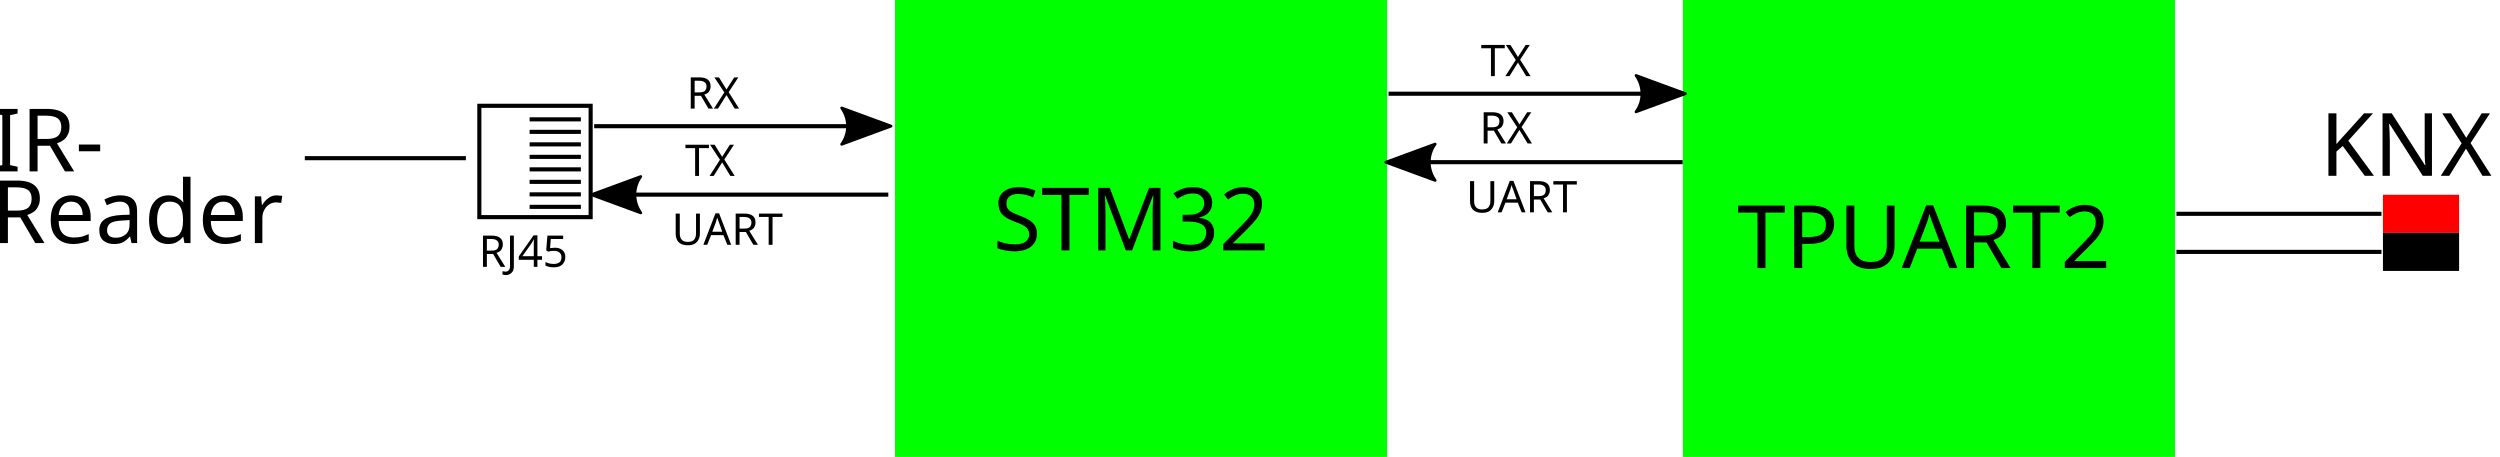
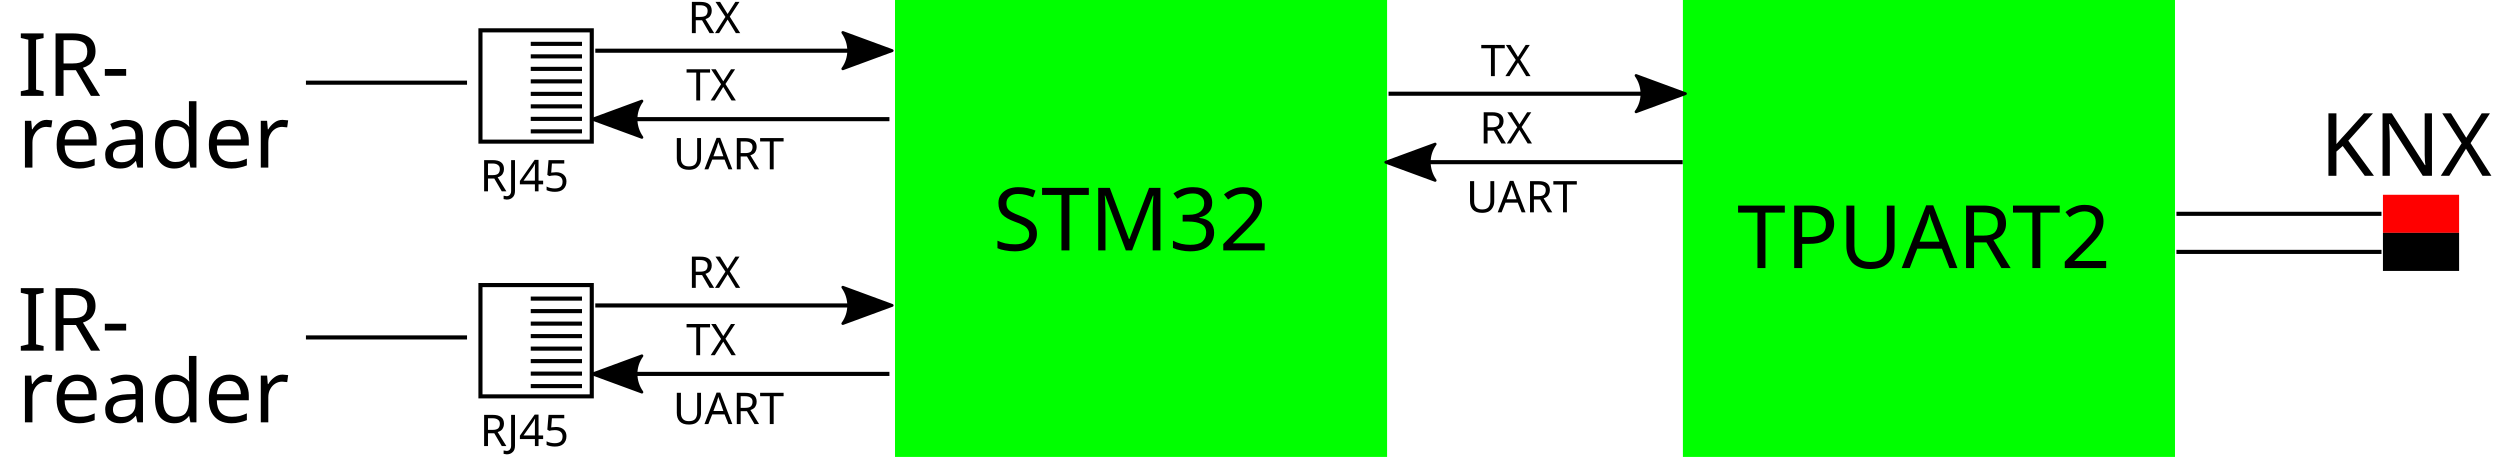
- <svg xmlns="http://www.w3.org/2000/svg" width="161.308mm" height="29.482mm" viewBox="0 0 161.308 29.482" version="1.1" id="svg8">
+ <svg xmlns="http://www.w3.org/2000/svg" xmlns:xlink="http://www.w3.org/1999/xlink" width="161.308mm" height="29.482mm" viewBox="0 0 161.308 29.482" version="1.1" id="svg8">
  <defs id="defs2">
    <marker orient="auto" refY="0" refX="0" id="Arrow2Lend" style="overflow:visible">
      <path id="path919" style="fill:#000000;fill-opacity:1;fill-rule:evenodd;stroke:#000000;stroke-width:0.625;stroke-linejoin:round;stroke-opacity:1" d="M 8.719,4.034 -2.207,0.016 8.719,-4.002 c -1.745,2.372 -1.735,5.617 -6e-7,8.035 z" transform="matrix(-1.1,0,0,-1.1,-1.1,0)" />
    </marker>
    <marker orient="auto" refY="0" refX="0" id="Arrow2Mend" style="overflow:visible">
      <path id="path925" style="fill:#000000;fill-opacity:1;fill-rule:evenodd;stroke:#000000;stroke-width:0.625;stroke-linejoin:round;stroke-opacity:1" d="M 8.719,4.034 -2.207,0.016 8.719,-4.002 c -1.745,2.372 -1.735,5.617 -6e-7,8.035 z" transform="scale(-0.6)" />
    </marker>
    <marker orient="auto" refY="0" refX="0" id="Arrow1Mend" style="overflow:visible">
      <path id="path907" d="M 0,0 5,-5 -12.5,0 5,5 Z" style="fill:#000000;fill-opacity:1;fill-rule:evenodd;stroke:#000000;stroke-width:1pt;stroke-opacity:1" transform="matrix(-0.4,0,0,-0.4,-4,0)" />
    </marker>
    <marker orient="auto" refY="0" refX="0" id="Arrow2Lend-5" style="overflow:visible">
      <path id="path919-6" style="fill:#000000;fill-opacity:1;fill-rule:evenodd;stroke:#000000;stroke-width:0.625;stroke-linejoin:round;stroke-opacity:1" d="M 8.719,4.034 -2.207,0.016 8.719,-4.002 c -1.745,2.372 -1.735,5.617 -6e-7,8.035 z" transform="matrix(-1.1,0,0,-1.1,-1.1,0)" />
    </marker>
    <marker orient="auto" refY="0" refX="0" id="Arrow2Lend-7" style="overflow:visible">
      <path id="path919-0" style="fill:#000000;fill-opacity:1;fill-rule:evenodd;stroke:#000000;stroke-width:0.625;stroke-linejoin:round;stroke-opacity:1" d="M 8.719,4.034 -2.207,0.016 8.719,-4.002 c -1.745,2.372 -1.735,5.617 -6e-7,8.035 z" transform="matrix(-1.1,0,0,-1.1,-1.1,0)" />
    </marker>
    <marker orient="auto" refY="0" refX="0" id="Arrow2Lend-5-9" style="overflow:visible">
      <path id="path919-6-3" style="fill:#000000;fill-opacity:1;fill-rule:evenodd;stroke:#000000;stroke-width:0.625;stroke-linejoin:round;stroke-opacity:1" d="M 8.719,4.034 -2.207,0.016 8.719,-4.002 c -1.745,2.372 -1.735,5.617 -6e-7,8.035 z" transform="matrix(-1.1,0,0,-1.1,-1.1,0)" />
+     </marker>
+     <marker orient="auto" refY="0" refX="0" id="Arrow2Lend-7-3" style="overflow:visible">
+       <path id="path919-0-6" style="fill:#000000;fill-opacity:1;fill-rule:evenodd;stroke:#000000;stroke-width:0.625;stroke-linejoin:round;stroke-opacity:1" d="M 8.719,4.034 -2.207,0.016 8.719,-4.002 c -1.745,2.372 -1.735,5.617 -6e-7,8.035 z" transform="matrix(-1.1,0,0,-1.1,-1.1,0)" />
+     </marker>
+     <marker orient="auto" refY="0" refX="0" id="Arrow2Lend-5-9-7" style="overflow:visible">
+       <path id="path919-6-3-5" style="fill:#000000;fill-opacity:1;fill-rule:evenodd;stroke:#000000;stroke-width:0.625;stroke-linejoin:round;stroke-opacity:1" d="M 8.719,4.034 -2.207,0.016 8.719,-4.002 c -1.745,2.372 -1.735,5.617 -6e-7,8.035 z" transform="matrix(-1.1,0,0,-1.1,-1.1,0)" />
    </marker>
  </defs>
  <g id="layer1" transform="translate(-21.05918,-40.16518)">
    <text xml:space="preserve" style="font-style:normal;font-weight:normal;font-size:1.411px;line-height:125%;font-family:sans-serif;letter-spacing:0px;word-spacing:0px;fill:#000000;fill-opacity:1;stroke:none;stroke-width:0.265px;stroke-linecap:butt;stroke-linejoin:miter;stroke-opacity:1" x="37.798" y="37.708" id="text821">
      <tspan id="tspan819" x="37.798" y="38.957" style="stroke-width:0.265px" />
      <tspan x="37.798" y="40.721" style="stroke-width:0.265px" id="tspan823" />
    </text>
    <text xml:space="preserve" style="font-style:normal;font-weight:normal;font-size:1.411px;line-height:125%;font-family:sans-serif;letter-spacing:0px;word-spacing:0px;fill:#000000;fill-opacity:1;stroke:#000000;stroke-width:0.265px;stroke-linecap:butt;stroke-linejoin:miter;stroke-opacity:1" x="36.664" y="47.914" id="text827">
      <tspan id="tspan825" x="36.664" y="49.162" style="fill:#000000;stroke:#000000;stroke-width:0.265px" />
      <tspan x="36.664" y="50.926" style="fill:#000000;stroke:#000000;stroke-width:0.265px" id="tspan829" />
    </text>
    <g id="g838" transform="translate(48.19196,11.90625)">
      <rect y="28.259" x="30.616" height="29.482" width="31.75" id="rect815" style="opacity:1;fill:#00ff00;fill-opacity:1;stroke:none;stroke-width:1.323;stroke-linecap:round;stroke-miterlimit:4;stroke-dasharray:none;stroke-dashoffset:0;stroke-opacity:1" />
      <text id="text833" y="44.417" x="36.947" style="font-style:normal;font-weight:normal;font-size:1.411px;line-height:125%;font-family:sans-serif;letter-spacing:0px;word-spacing:0px;fill:#000000;fill-opacity:1;stroke:none;stroke-width:0.265px;stroke-linecap:butt;stroke-linejoin:miter;stroke-opacity:1" xml:space="preserve">
        <tspan style="font-size:5.644px;stroke-width:0.265px" y="44.417" x="36.947" id="tspan831">STM32</tspan>
      </text>
    </g>
    <g transform="translate(99.02976,11.90625)" id="g838-3">
      <rect y="28.259" x="30.616" height="29.482" width="31.75" id="rect815-6" style="opacity:1;fill:#00ff00;fill-opacity:1;stroke:none;stroke-width:1.323;stroke-linecap:round;stroke-miterlimit:4;stroke-dasharray:none;stroke-dashoffset:0;stroke-opacity:1" />
      <text id="text833-7" y="45.551" x="34.112" style="font-style:normal;font-weight:normal;font-size:1.411px;line-height:125%;font-family:sans-serif;letter-spacing:0px;word-spacing:0px;fill:#000000;fill-opacity:1;stroke:none;stroke-width:0.265px;stroke-linecap:butt;stroke-linejoin:miter;stroke-opacity:1" xml:space="preserve">
        <tspan style="font-size:5.644px;stroke-width:0.265px" y="45.551" x="34.112" id="tspan831-5">TPUART2</tspan>
      </text>
    </g>
    <g id="g886" transform="translate(44.60119,15.21354)">
      <rect y="37.519" x="130.213" height="2.457" width="4.914" id="rect867" style="opacity:1;fill:#ff0000;fill-opacity:1;stroke:none;stroke-width:1.323;stroke-linecap:round;stroke-miterlimit:4;stroke-dasharray:none;stroke-dashoffset:0;stroke-opacity:1" />
      <rect y="39.976" x="130.213" height="2.457" width="4.914" id="rect867-3" style="opacity:1;fill:#000000;fill-opacity:1;stroke:none;stroke-width:1.323;stroke-linecap:round;stroke-miterlimit:4;stroke-dasharray:none;stroke-dashoffset:0;stroke-opacity:1" />
    </g>
    <path style="fill:none;fill-rule:evenodd;stroke:#000000;stroke-width:0.265px;stroke-linecap:butt;stroke-linejoin:miter;stroke-opacity:1" d="M 174.72,53.961 H 161.49" id="path888" />
    <path style="fill:none;fill-rule:evenodd;stroke:#000000;stroke-width:0.265px;stroke-linecap:butt;stroke-linejoin:miter;stroke-opacity:1" d="M 174.72,56.418 H 161.49" id="path890" />
    <text xml:space="preserve" style="font-style:normal;font-weight:normal;font-size:1.411px;line-height:125%;font-family:sans-serif;letter-spacing:0px;word-spacing:0px;fill:#000000;fill-opacity:1;stroke:none;stroke-width:0.265px;stroke-linecap:butt;stroke-linejoin:miter;stroke-opacity:1" x="170.751" y="51.504" id="text894">
      <tspan id="tspan892" x="170.751" y="51.504" style="font-size:5.644px;stroke-width:0.265px">KNX</tspan>
    </text>
    <g id="g1251" transform="translate(41.95536,10.39434)">
      <path id="path896" d="M 68.697,35.818 H 87.501" style="fill:none;fill-rule:evenodd;stroke:#000000;stroke-width:0.265;stroke-linecap:butt;stroke-linejoin:miter;stroke-miterlimit:4;stroke-dasharray:none;stroke-opacity:1;marker-end:url(#Arrow2Lend)" />
      <text id="text1240" y="34.685" x="74.65" style="font-style:normal;font-weight:normal;font-size:1.411px;line-height:125%;font-family:sans-serif;letter-spacing:0px;word-spacing:0px;fill:#000000;fill-opacity:1;stroke:none;stroke-width:0.265px;stroke-linecap:butt;stroke-linejoin:miter;stroke-opacity:1" xml:space="preserve">
        <tspan style="font-size:2.822px;stroke-width:0.265px" y="34.685" x="74.65" id="tspan1238">TX</tspan>
      </text>
    </g>
    <text xml:space="preserve" style="font-style:normal;font-weight:normal;font-size:1.411px;line-height:125%;font-family:sans-serif;letter-spacing:0px;word-spacing:0px;fill:#000000;fill-opacity:1;stroke:none;stroke-width:0.265px;stroke-linecap:butt;stroke-linejoin:miter;stroke-opacity:1" x="-85.408" y="41.463" id="text1240-1" transform="scale(-1,1)">
      <tspan id="tspan1238-2" x="-85.408" y="42.711" style="font-size:2.822px;stroke-width:0.265px" />
    </text>
    <g id="g1329" transform="translate(42.04985,8.126488)">
      <path id="path896-9" d="M 87.581,42.502 H 68.777" style="fill:none;fill-rule:evenodd;stroke:#000000;stroke-width:0.265;stroke-linecap:butt;stroke-linejoin:miter;stroke-miterlimit:4;stroke-dasharray:none;stroke-opacity:1;marker-end:url(#Arrow2Lend-5)" />
      <text id="text1312" y="41.299" x="74.461" style="font-style:normal;font-weight:normal;font-size:1.411px;line-height:125%;font-family:sans-serif;letter-spacing:0px;word-spacing:0px;fill:#000000;fill-opacity:1;stroke:none;stroke-width:0.265px;stroke-linecap:butt;stroke-linejoin:miter;stroke-opacity:1" xml:space="preserve">
        <tspan style="font-size:2.822px;stroke-width:0.265px" y="41.299" x="74.461" id="tspan1310">RX</tspan>
      </text>
    </g>
    <text xml:space="preserve" style="font-style:normal;font-weight:normal;font-size:1.411px;line-height:125%;font-family:sans-serif;letter-spacing:0px;word-spacing:0px;fill:#000000;fill-opacity:1;stroke:none;stroke-width:0.265px;stroke-linecap:butt;stroke-linejoin:miter;stroke-opacity:1" x="115.661" y="53.867" id="text1333">
      <tspan id="tspan1331" x="115.661" y="53.867" style="font-size:2.822px;stroke-width:0.265px">UART</tspan>
    </text>
-     <g id="g1434" transform="translate(-3.401786,-1.511905)">
-       <rect y="48.504" x="55.389" height="7.182" width="7.182" id="rect1335" style="opacity:1;fill:none;fill-opacity:1;stroke:#000000;stroke-width:0.265;stroke-linecap:round;stroke-miterlimit:4;stroke-dasharray:none;stroke-dashoffset:0;stroke-opacity:1" />
-       <text id="text1339" y="58.896" x="55.345" style="font-style:normal;font-weight:normal;font-size:1.411px;line-height:125%;font-family:sans-serif;letter-spacing:0px;word-spacing:0px;fill:#000000;fill-opacity:1;stroke:none;stroke-width:0.265px;stroke-linecap:butt;stroke-linejoin:miter;stroke-opacity:1" xml:space="preserve">
-         <tspan style="font-size:2.822px;stroke-width:0.265px" y="58.896" x="55.345" id="tspan1337">RJ45</tspan>
+     <g id="g985-3" transform="translate(0.07260006,-4.870816)">
+       <g transform="translate(-3.401786,-1.511905)" id="g1434-5">
+         <rect style="opacity:1;fill:none;fill-opacity:1;stroke:#000000;stroke-width:0.265;stroke-linecap:round;stroke-miterlimit:4;stroke-dasharray:none;stroke-dashoffset:0;stroke-opacity:1" id="rect1335-6" width="7.182" height="7.182" x="55.389" y="48.504" />
+         <text xml:space="preserve" style="font-style:normal;font-weight:normal;font-size:1.411px;line-height:125%;font-family:sans-serif;letter-spacing:0px;word-spacing:0px;fill:#000000;fill-opacity:1;stroke:none;stroke-width:0.265px;stroke-linecap:butt;stroke-linejoin:miter;stroke-opacity:1" x="55.345" y="58.896" id="text1339-2">
+           <tspan id="tspan1337-9" x="55.345" y="58.896" style="font-size:2.822px;stroke-width:0.265px">RJ45</tspan>
+         </text>
+       </g>
+       <g transform="translate(-9.300296,12.48975)" id="g1251-6-1">
+         <path style="fill:none;fill-rule:evenodd;stroke:#000000;stroke-width:0.265;stroke-linecap:butt;stroke-linejoin:miter;stroke-miterlimit:4;stroke-dasharray:none;stroke-opacity:1;marker-end:url(#Arrow2Lend-7-3)" d="M 68.697,35.818 H 87.501" id="path896-0-2" />
+         <text xml:space="preserve" style="font-style:normal;font-weight:normal;font-size:1.411px;line-height:125%;font-family:sans-serif;letter-spacing:0px;word-spacing:0px;fill:#000000;fill-opacity:1;stroke:none;stroke-width:0.265px;stroke-linecap:butt;stroke-linejoin:miter;stroke-opacity:1" x="74.65" y="34.685" id="text1240-6-7">
+           <tspan id="tspan1238-26-0" x="74.65" y="34.685" style="font-size:2.822px;stroke-width:0.265px">RX</tspan>
+         </text>
+       </g>
+       <g transform="translate(-9.205803,10.22189)" id="g1329-1-9">
+         <path style="fill:none;fill-rule:evenodd;stroke:#000000;stroke-width:0.265;stroke-linecap:butt;stroke-linejoin:miter;stroke-miterlimit:4;stroke-dasharray:none;stroke-opacity:1;marker-end:url(#Arrow2Lend-5-9-7)" d="M 87.581,42.502 H 68.777" id="path896-9-8-3" />
+         <text xml:space="preserve" style="font-style:normal;font-weight:normal;font-size:1.411px;line-height:125%;font-family:sans-serif;letter-spacing:0px;word-spacing:0px;fill:#000000;fill-opacity:1;stroke:none;stroke-width:0.265px;stroke-linecap:butt;stroke-linejoin:miter;stroke-opacity:1" x="74.461" y="41.299" id="text1312-7-6">
+           <tspan id="tspan1310-9-0" x="74.461" y="41.299" style="font-size:2.822px;stroke-width:0.265px">TX</tspan>
+         </text>
+       </g>
+       <text id="text1333-2-6" y="55.962" x="64.405" style="font-style:normal;font-weight:normal;font-size:1.411px;line-height:125%;font-family:sans-serif;letter-spacing:0px;word-spacing:0px;fill:#000000;fill-opacity:1;stroke:none;stroke-width:0.265px;stroke-linecap:butt;stroke-linejoin:miter;stroke-opacity:1" xml:space="preserve">
+         <tspan style="font-size:2.822px;stroke-width:0.265px" y="55.962" x="64.405" id="tspan1331-0-2">UART</tspan>
      </text>
+       <path id="path1436-6" d="m 55.232,47.866 h 3.307" style="fill:none;fill-rule:evenodd;stroke:#000000;stroke-width:0.265px;stroke-linecap:butt;stroke-linejoin:miter;stroke-opacity:1" />
+       <path id="path1436-2-1" d="m 55.232,48.673 h 3.307" style="fill:none;fill-rule:evenodd;stroke:#000000;stroke-width:0.265px;stroke-linecap:butt;stroke-linejoin:miter;stroke-opacity:1" />
+       <path id="path1436-3-8" d="m 55.232,49.48 h 3.307" style="fill:none;fill-rule:evenodd;stroke:#000000;stroke-width:0.265px;stroke-linecap:butt;stroke-linejoin:miter;stroke-opacity:1" />
+       <path id="path1436-7-7" d="m 55.232,50.286 h 3.307" style="fill:none;fill-rule:evenodd;stroke:#000000;stroke-width:0.265px;stroke-linecap:butt;stroke-linejoin:miter;stroke-opacity:1" />
+       <path id="path1436-5-9" d="m 55.232,51.093 h 3.307" style="fill:none;fill-rule:evenodd;stroke:#000000;stroke-width:0.265px;stroke-linecap:butt;stroke-linejoin:miter;stroke-opacity:1" />
+       <path id="path1436-9-2" d="m 55.232,51.899 h 3.307" style="fill:none;fill-rule:evenodd;stroke:#000000;stroke-width:0.265px;stroke-linecap:butt;stroke-linejoin:miter;stroke-opacity:1" />
+       <path id="path1436-22-0" d="m 55.232,52.706 h 3.307" style="fill:none;fill-rule:evenodd;stroke:#000000;stroke-width:0.265px;stroke-linecap:butt;stroke-linejoin:miter;stroke-opacity:1" />
+       <path id="path1436-8-2" d="m 55.232,53.512 h 3.307" style="fill:none;fill-rule:evenodd;stroke:#000000;stroke-width:0.265px;stroke-linecap:butt;stroke-linejoin:miter;stroke-opacity:1" />
+       <g style="fill:none;stroke:#000000" transform="translate(-18.7409,14.04338)" id="g838-9-3">
+         <text id="text1515-7" y="37.178" x="40.85" style="font-style:normal;font-weight:normal;font-size:1.411px;line-height:125%;font-family:sans-serif;letter-spacing:0px;word-spacing:0px;fill:#000000;fill-opacity:1;stroke:none;stroke-width:0.265px;stroke-linecap:butt;stroke-linejoin:miter;stroke-opacity:1" xml:space="preserve">
+           <tspan style="font-size:5.644px;stroke-width:0.265px" y="37.178" x="40.85" id="tspan1513-5">IR-</tspan>
+           <tspan id="tspan1517-9" style="font-size:5.644px;stroke-width:0.265px" y="38.941" x="40.85" />
+           <tspan id="tspan1519-2" style="font-size:5.644px;stroke-width:0.265px" y="41.805" x="40.85">reader</tspan>
+         </text>
+       </g>
+       <path id="path1521-2" d="M 40.727,50.371 H 51.121" style="fill:none;fill-rule:evenodd;stroke:#000000;stroke-width:0.265px;stroke-linecap:butt;stroke-linejoin:miter;stroke-opacity:1" />
    </g>
-     <g id="g1251-6" transform="translate(-9.300296,12.48975)">
-       <path id="path896-0" d="M 68.697,35.818 H 87.501" style="fill:none;fill-rule:evenodd;stroke:#000000;stroke-width:0.265;stroke-linecap:butt;stroke-linejoin:miter;stroke-miterlimit:4;stroke-dasharray:none;stroke-opacity:1;marker-end:url(#Arrow2Lend-7)" />
-       <text id="text1240-6" y="34.685" x="74.65" style="font-style:normal;font-weight:normal;font-size:1.411px;line-height:125%;font-family:sans-serif;letter-spacing:0px;word-spacing:0px;fill:#000000;fill-opacity:1;stroke:none;stroke-width:0.265px;stroke-linecap:butt;stroke-linejoin:miter;stroke-opacity:1" xml:space="preserve">
-         <tspan style="font-size:2.822px;stroke-width:0.265px" y="34.685" x="74.65" id="tspan1238-26">RX</tspan>
-       </text>
-     </g>
-     <g id="g1329-1" transform="translate(-9.205803,10.22189)">
-       <path id="path896-9-8" d="M 87.581,42.502 H 68.777" style="fill:none;fill-rule:evenodd;stroke:#000000;stroke-width:0.265;stroke-linecap:butt;stroke-linejoin:miter;stroke-miterlimit:4;stroke-dasharray:none;stroke-opacity:1;marker-end:url(#Arrow2Lend-5-9)" />
-       <text id="text1312-7" y="41.299" x="74.461" style="font-style:normal;font-weight:normal;font-size:1.411px;line-height:125%;font-family:sans-serif;letter-spacing:0px;word-spacing:0px;fill:#000000;fill-opacity:1;stroke:none;stroke-width:0.265px;stroke-linecap:butt;stroke-linejoin:miter;stroke-opacity:1" xml:space="preserve">
-         <tspan style="font-size:2.822px;stroke-width:0.265px" y="41.299" x="74.461" id="tspan1310-9">TX</tspan>
-       </text>
-     </g>
-     <text xml:space="preserve" style="font-style:normal;font-weight:normal;font-size:1.411px;line-height:125%;font-family:sans-serif;letter-spacing:0px;word-spacing:0px;fill:#000000;fill-opacity:1;stroke:none;stroke-width:0.265px;stroke-linecap:butt;stroke-linejoin:miter;stroke-opacity:1" x="64.405" y="55.962" id="text1333-2">
-       <tspan id="tspan1331-0" x="64.405" y="55.962" style="font-size:2.822px;stroke-width:0.265px">UART</tspan>
-     </text>
-     <path style="fill:none;fill-rule:evenodd;stroke:#000000;stroke-width:0.265px;stroke-linecap:butt;stroke-linejoin:miter;stroke-opacity:1" d="m 55.232,47.866 h 3.307" id="path1436" />
-     <path style="fill:none;fill-rule:evenodd;stroke:#000000;stroke-width:0.265px;stroke-linecap:butt;stroke-linejoin:miter;stroke-opacity:1" d="m 55.232,48.673 h 3.307" id="path1436-2" />
-     <path style="fill:none;fill-rule:evenodd;stroke:#000000;stroke-width:0.265px;stroke-linecap:butt;stroke-linejoin:miter;stroke-opacity:1" d="m 55.232,49.48 h 3.307" id="path1436-3" />
-     <path style="fill:none;fill-rule:evenodd;stroke:#000000;stroke-width:0.265px;stroke-linecap:butt;stroke-linejoin:miter;stroke-opacity:1" d="m 55.232,50.286 h 3.307" id="path1436-7" />
-     <path style="fill:none;fill-rule:evenodd;stroke:#000000;stroke-width:0.265px;stroke-linecap:butt;stroke-linejoin:miter;stroke-opacity:1" d="m 55.232,51.093 h 3.307" id="path1436-5" />
-     <path style="fill:none;fill-rule:evenodd;stroke:#000000;stroke-width:0.265px;stroke-linecap:butt;stroke-linejoin:miter;stroke-opacity:1" d="m 55.232,51.899 h 3.307" id="path1436-9" />
-     <path style="fill:none;fill-rule:evenodd;stroke:#000000;stroke-width:0.265px;stroke-linecap:butt;stroke-linejoin:miter;stroke-opacity:1" d="m 55.232,52.706 h 3.307" id="path1436-22" />
-     <path style="fill:none;fill-rule:evenodd;stroke:#000000;stroke-width:0.265px;stroke-linecap:butt;stroke-linejoin:miter;stroke-opacity:1" d="m 55.232,53.512 h 3.307" id="path1436-8" />
-     <g id="g838-9" transform="translate(-20.34452,14.04338)" style="fill:none;stroke:#000000">
-       <text xml:space="preserve" style="font-style:normal;font-weight:normal;font-size:1.411px;line-height:125%;font-family:sans-serif;letter-spacing:0px;word-spacing:0px;fill:#000000;fill-opacity:1;stroke:none;stroke-width:0.265px;stroke-linecap:butt;stroke-linejoin:miter;stroke-opacity:1" x="40.85" y="37.178" id="text1515">
-         <tspan id="tspan1513" x="40.85" y="37.178" style="font-size:5.644px;stroke-width:0.265px">IR-</tspan>
-         <tspan x="40.85" y="38.941" style="font-size:5.644px;stroke-width:0.265px" id="tspan1517" />
-         <tspan x="40.85" y="41.805" style="font-size:5.644px;stroke-width:0.265px" id="tspan1519">Reader</tspan>
-       </text>
-     </g>
-     <path style="fill:none;fill-rule:evenodd;stroke:#000000;stroke-width:0.265px;stroke-linecap:butt;stroke-linejoin:miter;stroke-opacity:1" d="M 40.727,50.371 H 51.121" id="path1521" />
+     <use x="0" y="0" xlink:href="#g985-3" id="use1146" transform="translate(0,16.43708)" width="100%" height="100%" />
  </g>
</svg>
